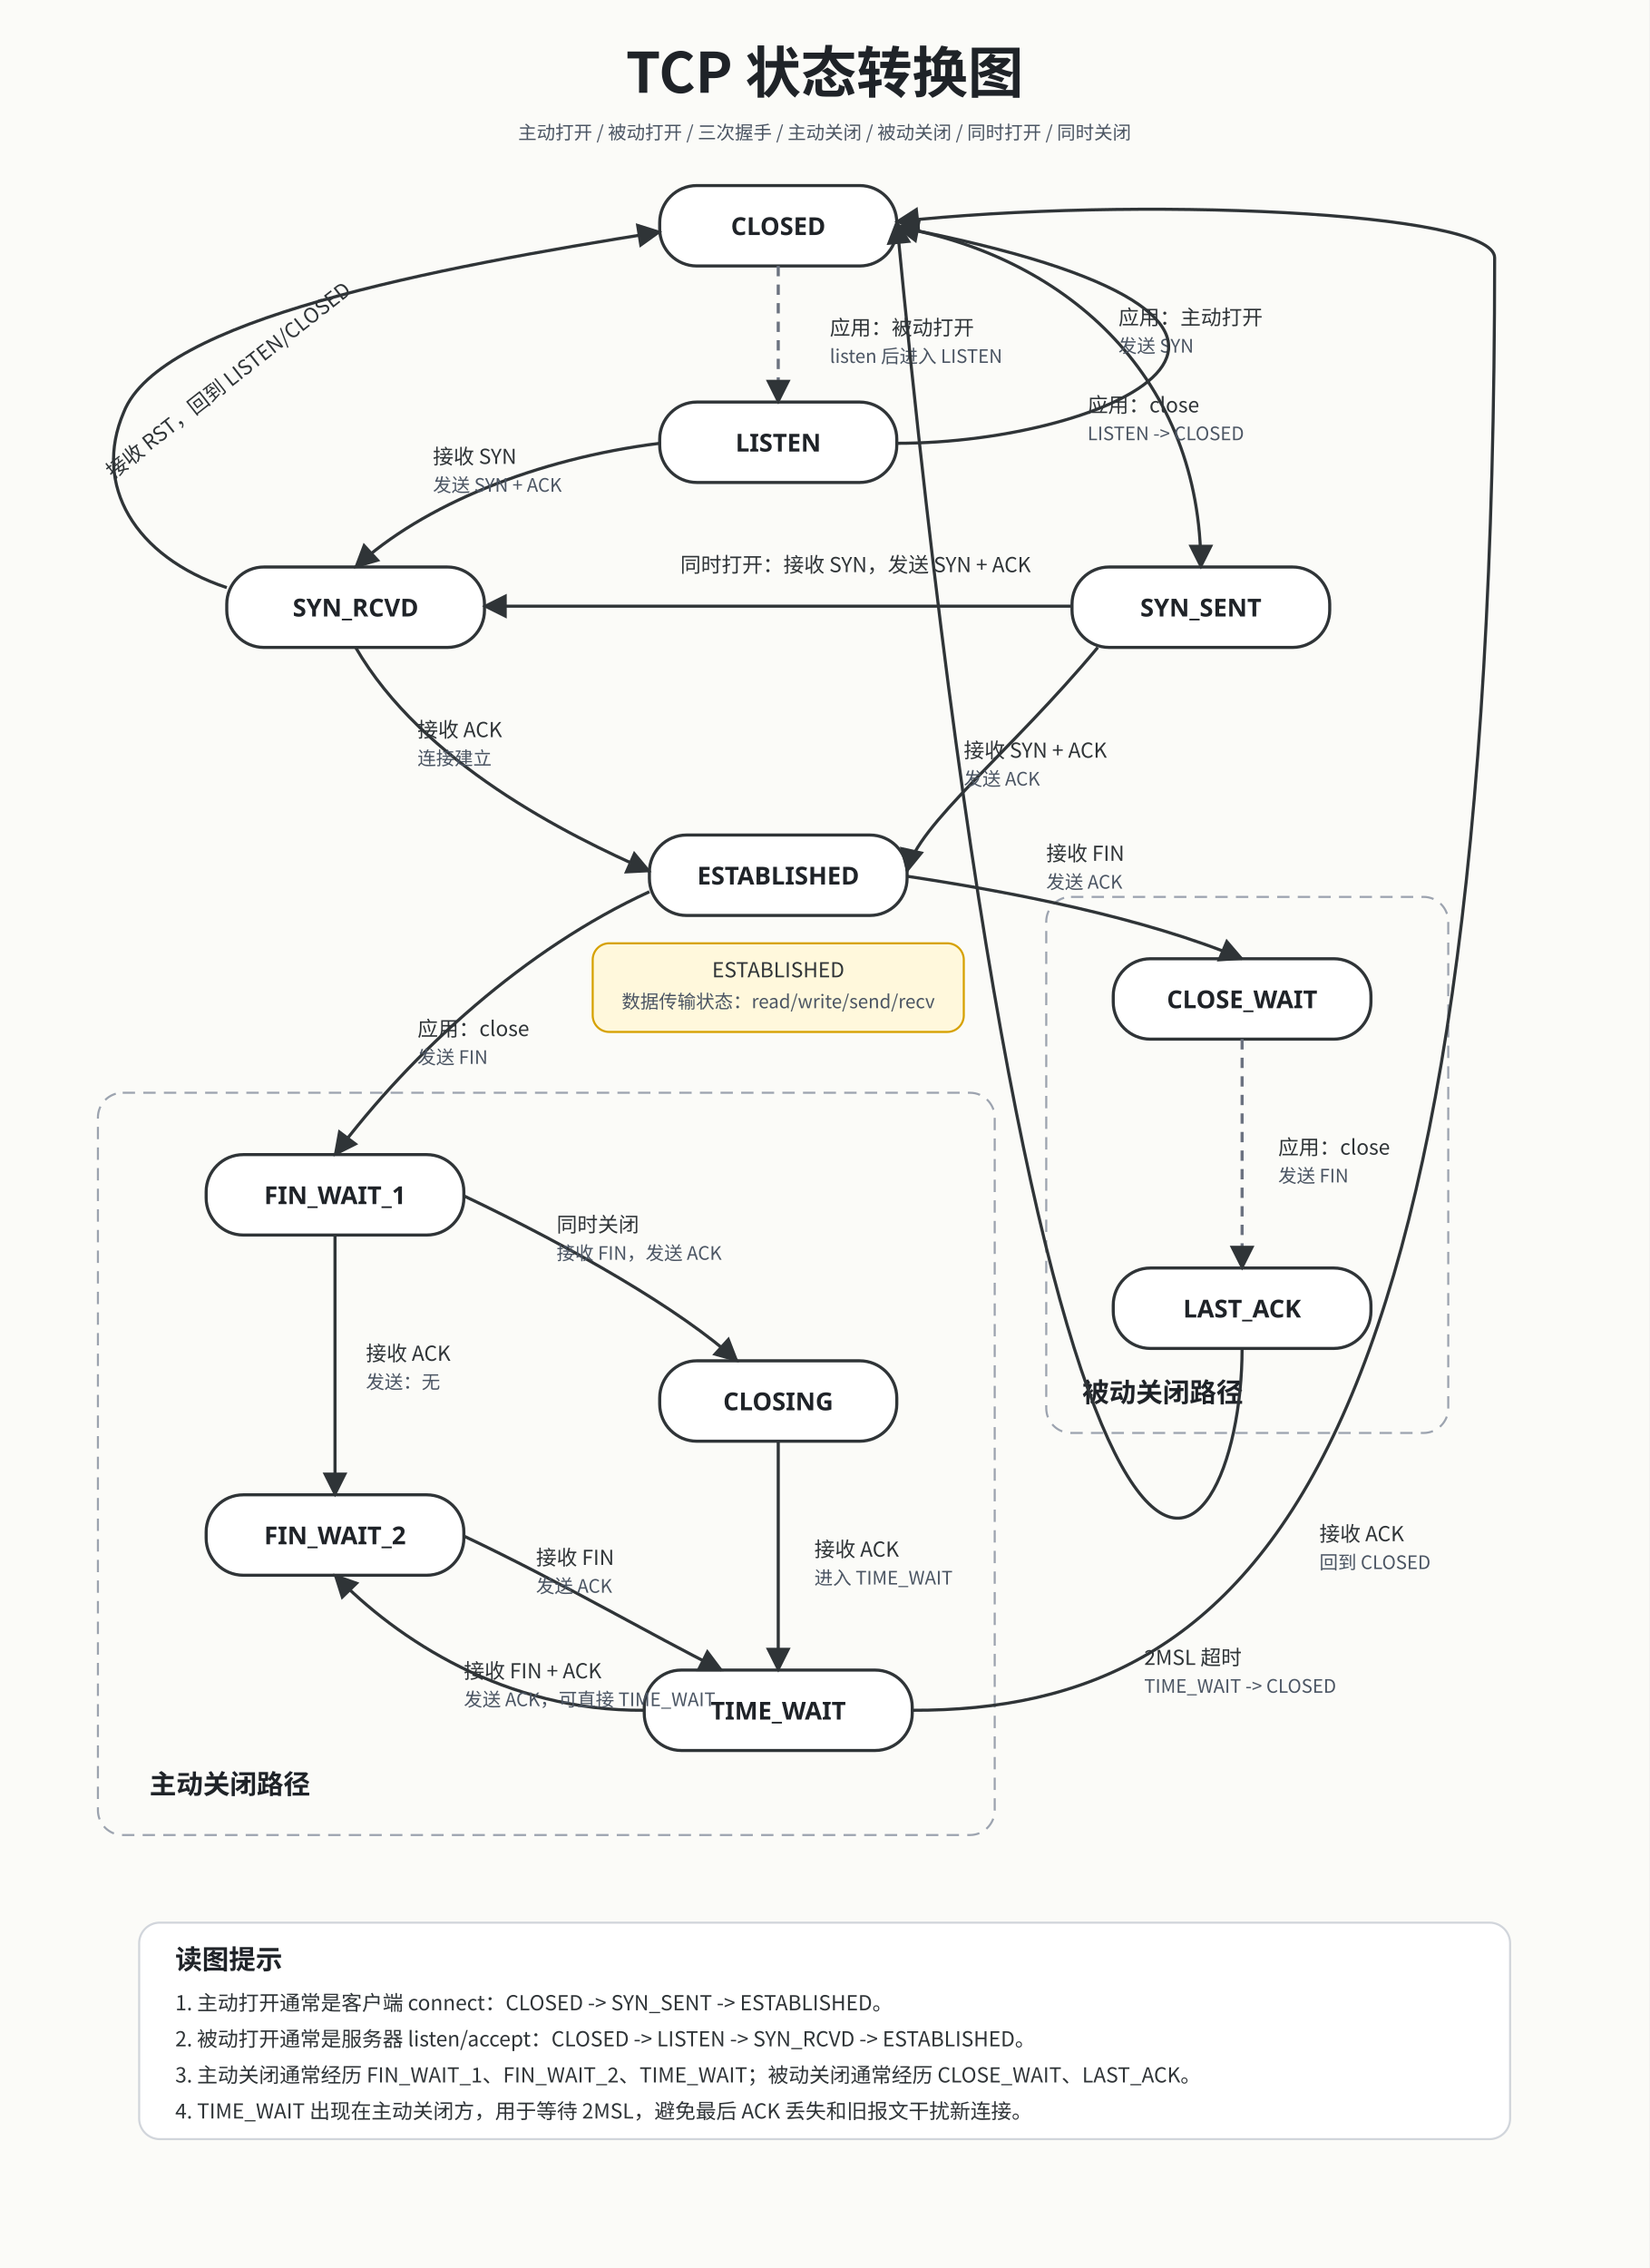
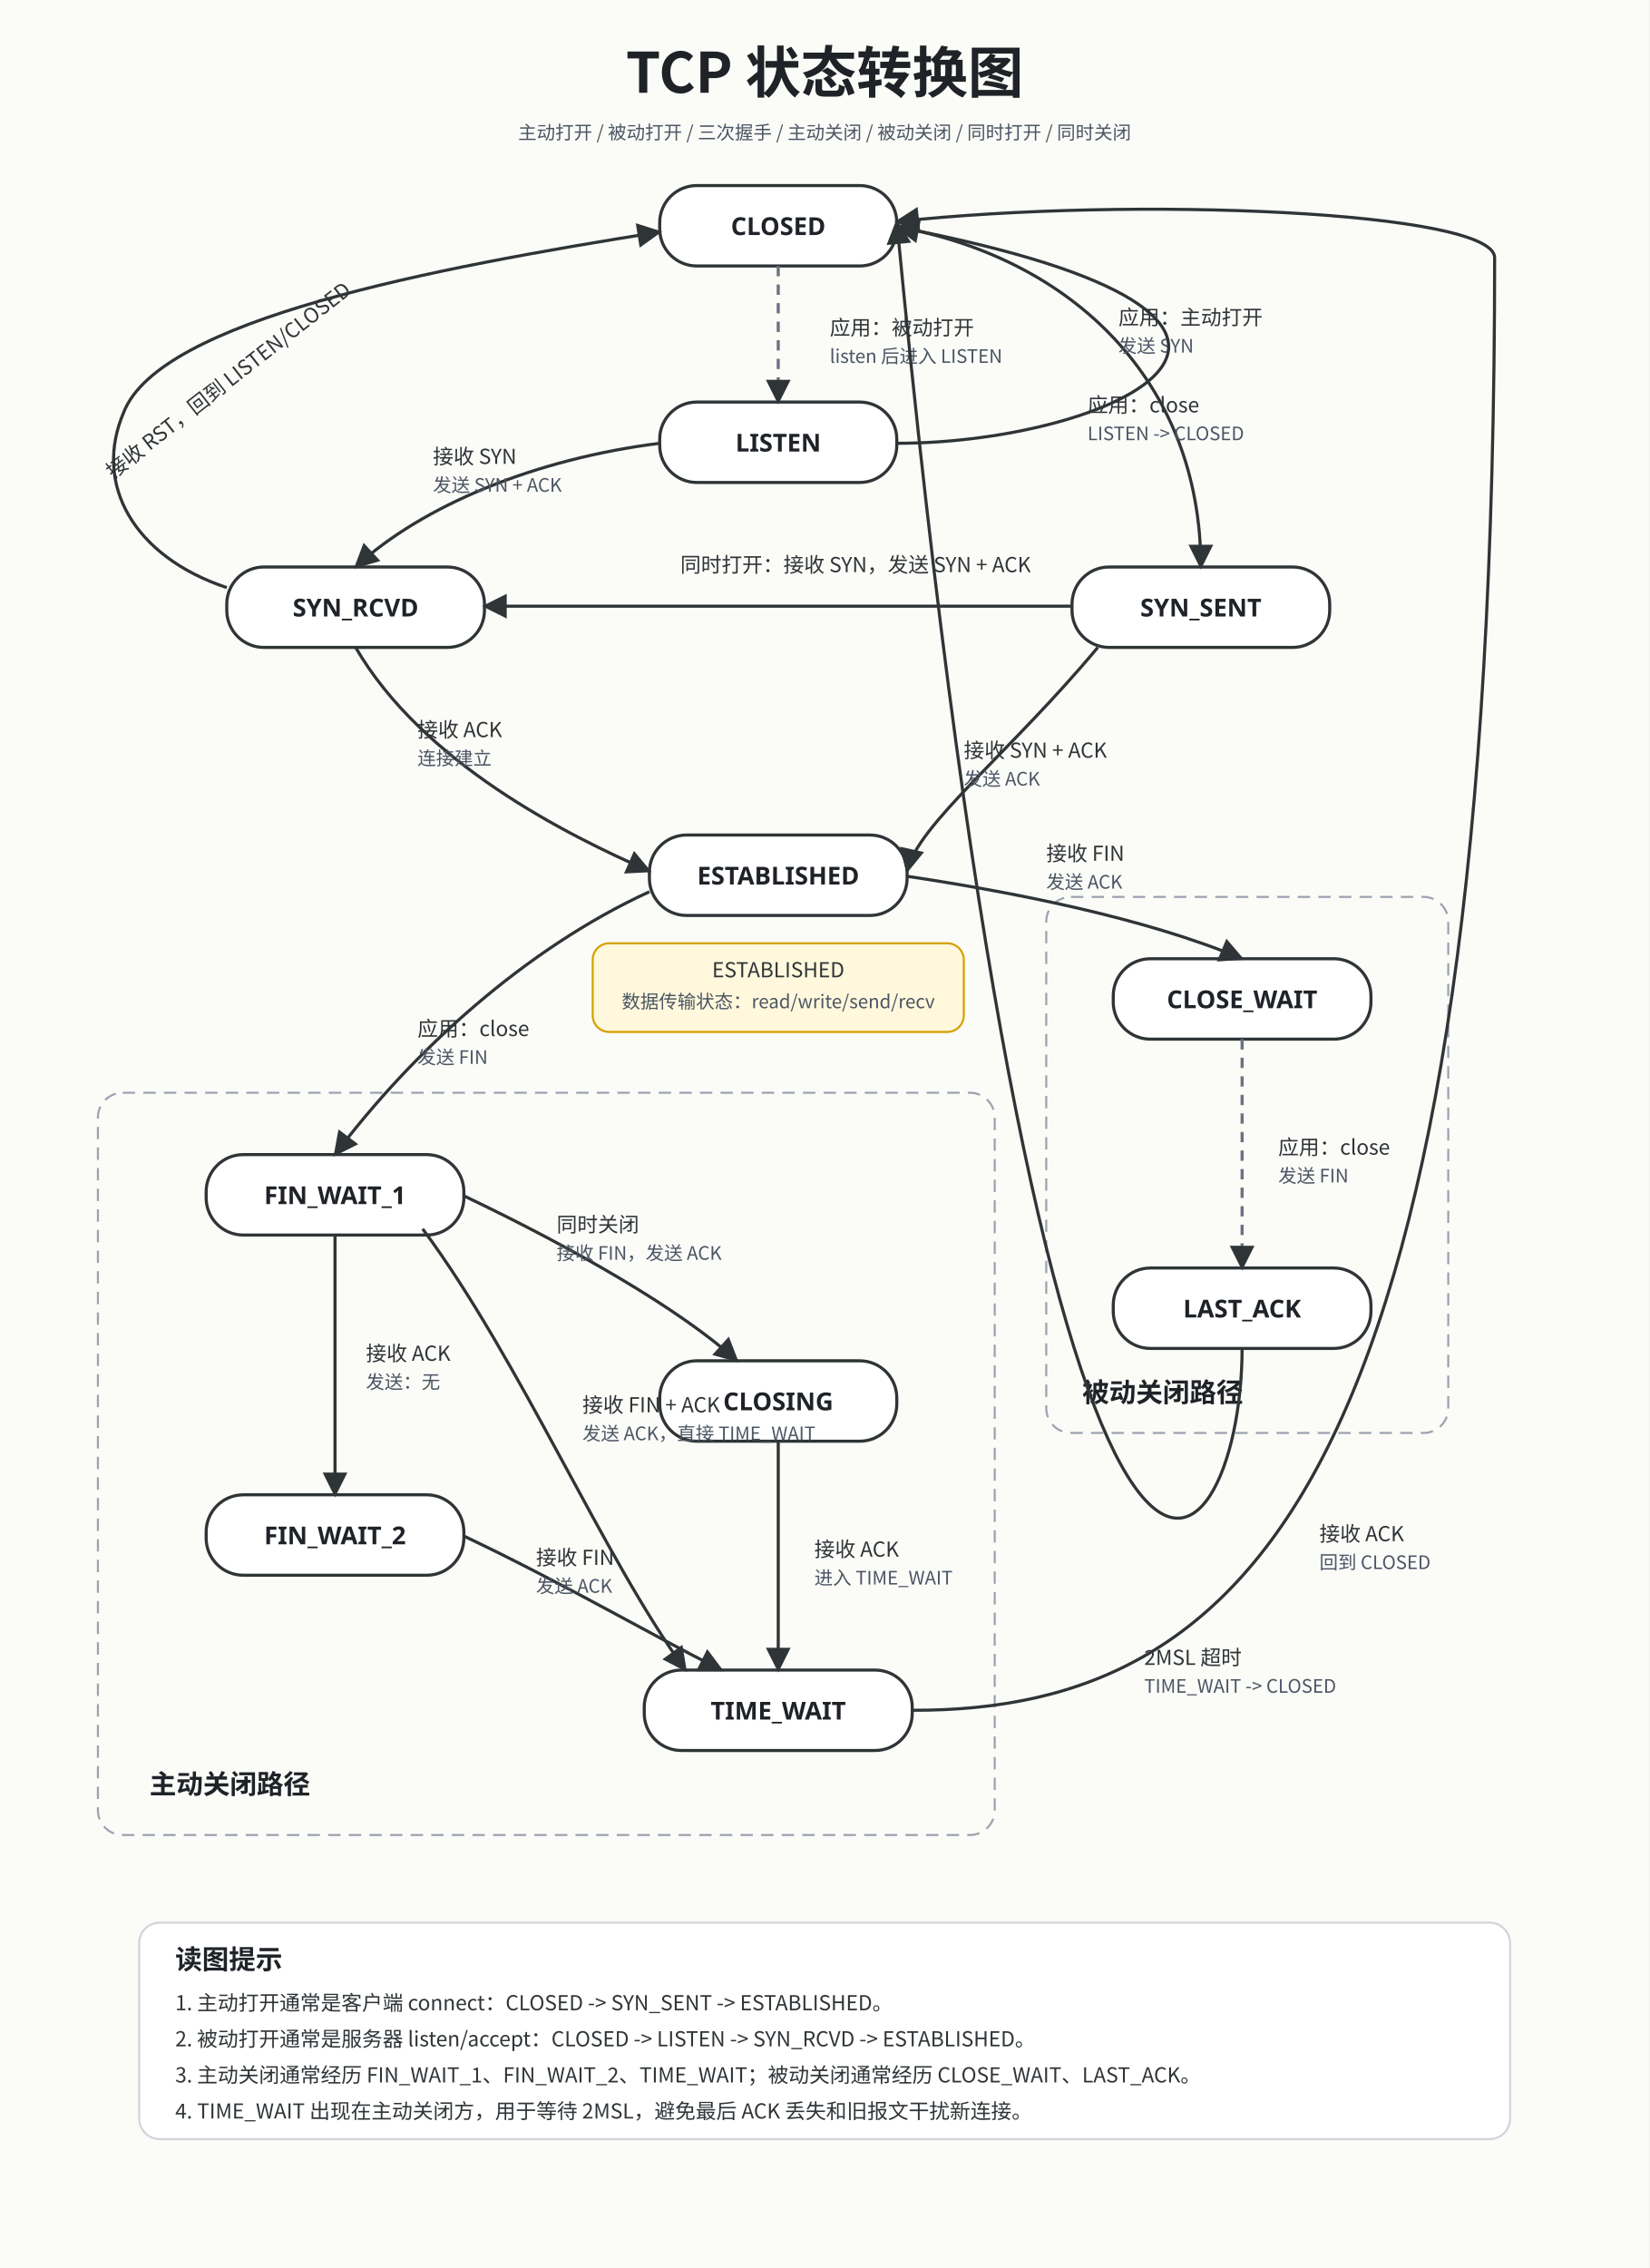
<svg xmlns="http://www.w3.org/2000/svg" width="1600" height="2200" viewBox="0 0 1600 2200">
  <defs>
    <marker id="arrow" viewBox="0 0 10 10" refX="9" refY="5" markerWidth="8" markerHeight="8" orient="auto-start-reverse">
      <path d="M 0 0 L 10 5 L 0 10 z" fill="#2f3437" />
    </marker>
    <style>
      .title { font: 700 54px "Microsoft YaHei", "Noto Sans CJK SC", sans-serif; fill: #1f2328; }
      .section { font: 700 26px "Microsoft YaHei", "Noto Sans CJK SC", sans-serif; fill: #1f2328; }
      .state { fill: #ffffff; stroke: #2f3437; stroke-width: 3; }
      .stateText { font: 700 24px Consolas, "Microsoft YaHei", sans-serif; fill: #1f2328; }
      .label { font: 20px "Microsoft YaHei", "Noto Sans CJK SC", sans-serif; fill: #2f3437; }
      .small { font: 18px "Microsoft YaHei", "Noto Sans CJK SC", sans-serif; fill: #4b5563; }
      .arrow { fill: none; stroke: #2f3437; stroke-width: 3; marker-end: url(#arrow); }
      .dash { fill: none; stroke: #6b7280; stroke-width: 3; stroke-dasharray: 10 8; marker-end: url(#arrow); }
      .group { fill: none; stroke: #9ca3af; stroke-width: 2; stroke-dasharray: 12 8; }
      .note { fill: #fff8dc; stroke: #d6a100; stroke-width: 2; }
    </style>
  </defs>
  <rect width="1600" height="2200" fill="#fbfbf8" />
  <text x="800" y="90" text-anchor="middle" class="title">TCP 状态转换图</text>
  <text x="800" y="135" text-anchor="middle" class="small">主动打开 / 被动打开 / 三次握手 / 主动关闭 / 被动关闭 / 同时打开 / 同时关闭</text>
  <rect x="640" y="180" width="230" height="78" rx="36" class="state" />
  <text x="755" y="228" text-anchor="middle" class="stateText">CLOSED</text>
  <rect x="640" y="390" width="230" height="78" rx="36" class="state" />
  <text x="755" y="438" text-anchor="middle" class="stateText">LISTEN</text>
  <rect x="1040" y="550" width="250" height="78" rx="36" class="state" />
  <text x="1165" y="598" text-anchor="middle" class="stateText">SYN_SENT</text>
  <rect x="220" y="550" width="250" height="78" rx="36" class="state" />
  <text x="345" y="598" text-anchor="middle" class="stateText">SYN_RCVD</text>
  <rect x="630" y="810" width="250" height="78" rx="36" class="state" />
  <text x="755" y="858" text-anchor="middle" class="stateText">ESTABLISHED</text>
  <rect x="200" y="1120" width="250" height="78" rx="36" class="state" />
  <text x="325" y="1168" text-anchor="middle" class="stateText">FIN_WAIT_1</text>
  <rect x="200" y="1450" width="250" height="78" rx="36" class="state" />
  <text x="325" y="1498" text-anchor="middle" class="stateText">FIN_WAIT_2</text>
  <rect x="640" y="1320" width="230" height="78" rx="36" class="state" />
  <text x="755" y="1368" text-anchor="middle" class="stateText">CLOSING</text>
  <rect x="625" y="1620" width="260" height="78" rx="36" class="state" />
  <text x="755" y="1668" text-anchor="middle" class="stateText">TIME_WAIT</text>
  <rect x="1080" y="930" width="250" height="78" rx="36" class="state" />
  <text x="1205" y="978" text-anchor="middle" class="stateText">CLOSE_WAIT</text>
  <rect x="1080" y="1230" width="250" height="78" rx="36" class="state" />
  <text x="1205" y="1278" text-anchor="middle" class="stateText">LAST_ACK</text>
  <rect x="95" y="1060" width="870" height="720" rx="24" class="group" />
  <text x="145" y="1740" class="section">主动关闭路径</text>
  <rect x="1015" y="870" width="390" height="520" rx="24" class="group" />
  <text x="1050" y="1360" class="section">被动关闭路径</text>
  <path d="M 755 258 L 755 390" class="dash" />
  <text x="805" y="325" class="label">应用：被动打开</text>
  <text x="805" y="352" class="small">listen 后进入 LISTEN</text>
  <path d="M 870 220 C 1040 250, 1165 370, 1165 550" class="arrow" />
  <text x="1085" y="315" class="label">应用：主动打开</text>
  <text x="1085" y="342" class="small">发送 SYN</text>
  <path d="M 640 430 C 520 445, 410 490, 345 550" class="arrow" />
  <text x="420" y="450" class="label">接收 SYN</text>
  <text x="420" y="477" class="small">发送 SYN + ACK</text>
  <path d="M 1039 588 L 470 588" class="arrow" />
  <text x="660" y="555" class="label">同时打开：接收 SYN，发送 SYN + ACK</text>
  <path d="M 345 628 C 410 740, 550 810, 630 845" class="arrow" />
  <text x="405" y="715" class="label">接收 ACK</text>
  <text x="405" y="742" class="small">连接建立</text>
  <path d="M 1065 628 C 980 730, 890 800, 880 845" class="arrow" />
  <text x="935" y="735" class="label">接收 SYN + ACK</text>
  <text x="935" y="762" class="small">发送 ACK</text>
  <path d="M 220 570 C 130 540, 90 470, 120 400 C 155 310, 420 260, 640 225" class="arrow" />
  <text x="110" y="465" class="label" transform="rotate(-38 110 465)">接收 RST，回到 LISTEN/CLOSED</text>
  <rect x="575" y="915" width="360" height="86" rx="16" class="note" />
  <text x="755" y="948" text-anchor="middle" class="label">ESTABLISHED</text>
  <text x="755" y="978" text-anchor="middle" class="small">数据传输状态：read/write/send/recv</text>
  <path d="M 630 865 C 510 920, 400 1020, 325 1120" class="arrow" />
  <text x="405" y="1005" class="label">应用：close</text>
  <text x="405" y="1032" class="small">发送 FIN</text>
  <path d="M 325 1198 L 325 1450" class="arrow" />
  <text x="355" y="1320" class="label">接收 ACK</text>
  <text x="355" y="1347" class="small">发送：无</text>
  <path d="M 450 1490 C 545 1535, 630 1585, 700 1620" class="arrow" />
  <text x="520" y="1518" class="label">接收 FIN</text>
  <text x="520" y="1545" class="small">发送 ACK</text>
+   <path d="M 410 1192 C 505 1320, 585 1510, 665 1620" class="arrow" />
+   <text x="565" y="1370" class="label">接收 FIN + ACK</text>
+   <text x="565" y="1397" class="small">发送 ACK，直接 TIME_WAIT</text>
  <path d="M 450 1160 C 555 1210, 660 1270, 715 1320" class="arrow" />
  <text x="540" y="1195" class="label">同时关闭</text>
  <text x="540" y="1222" class="small">接收 FIN，发送 ACK</text>
  <path d="M 755 1398 L 755 1620" class="arrow" />
  <text x="790" y="1510" class="label">接收 ACK</text>
  <text x="790" y="1537" class="small">进入 TIME_WAIT</text>
-   <path d="M 625 1659 C 490 1660, 385 1590, 325 1528" class="arrow" />
-   <text x="450" y="1628" class="label">接收 FIN + ACK</text>
-   <text x="450" y="1655" class="small">发送 ACK，可直接 TIME_WAIT</text>
  <path d="M 885 1659 C 1220 1660, 1450 1420, 1450 250 C 1450 205, 1100 190, 870 215" class="arrow" />
  <text x="1110" y="1615" class="label">2MSL 超时</text>
  <text x="1110" y="1642" class="small">TIME_WAIT -&gt; CLOSED</text>
  <path d="M 880 850 C 980 865, 1110 890, 1205 930" class="arrow" />
  <text x="1015" y="835" class="label">接收 FIN</text>
  <text x="1015" y="862" class="small">发送 ACK</text>
  <path d="M 1205 1008 L 1205 1230" class="dash" />
  <text x="1240" y="1120" class="label">应用：close</text>
  <text x="1240" y="1147" class="small">发送 FIN</text>
  <path d="M 1205 1308 C 1205 1530, 1020 1780, 870 215" class="arrow" />
  <text x="1280" y="1495" class="label">接收 ACK</text>
  <text x="1280" y="1522" class="small">回到 CLOSED</text>
  <path d="M 870 430 C 1080 430, 1340 310, 870 220" class="arrow" />
  <text x="1055" y="400" class="label">应用：close</text>
  <text x="1055" y="427" class="small">LISTEN -&gt; CLOSED</text>
  <rect x="135" y="1865" width="1330" height="210" rx="20" fill="#ffffff" stroke="#d1d5db" stroke-width="2" />
  <text x="170" y="1910" class="section">读图提示</text>
  <text x="170" y="1950" class="label">1. 主动打开通常是客户端 connect：CLOSED -&gt; SYN_SENT -&gt; ESTABLISHED。</text>
  <text x="170" y="1985" class="label">2. 被动打开通常是服务器 listen/accept：CLOSED -&gt; LISTEN -&gt; SYN_RCVD -&gt; ESTABLISHED。</text>
  <text x="170" y="2020" class="label">3. 主动关闭通常经历 FIN_WAIT_1、FIN_WAIT_2、TIME_WAIT；被动关闭通常经历 CLOSE_WAIT、LAST_ACK。</text>
  <text x="170" y="2055" class="label">4. TIME_WAIT 出现在主动关闭方，用于等待 2MSL，避免最后 ACK 丢失和旧报文干扰新连接。</text>
</svg>
